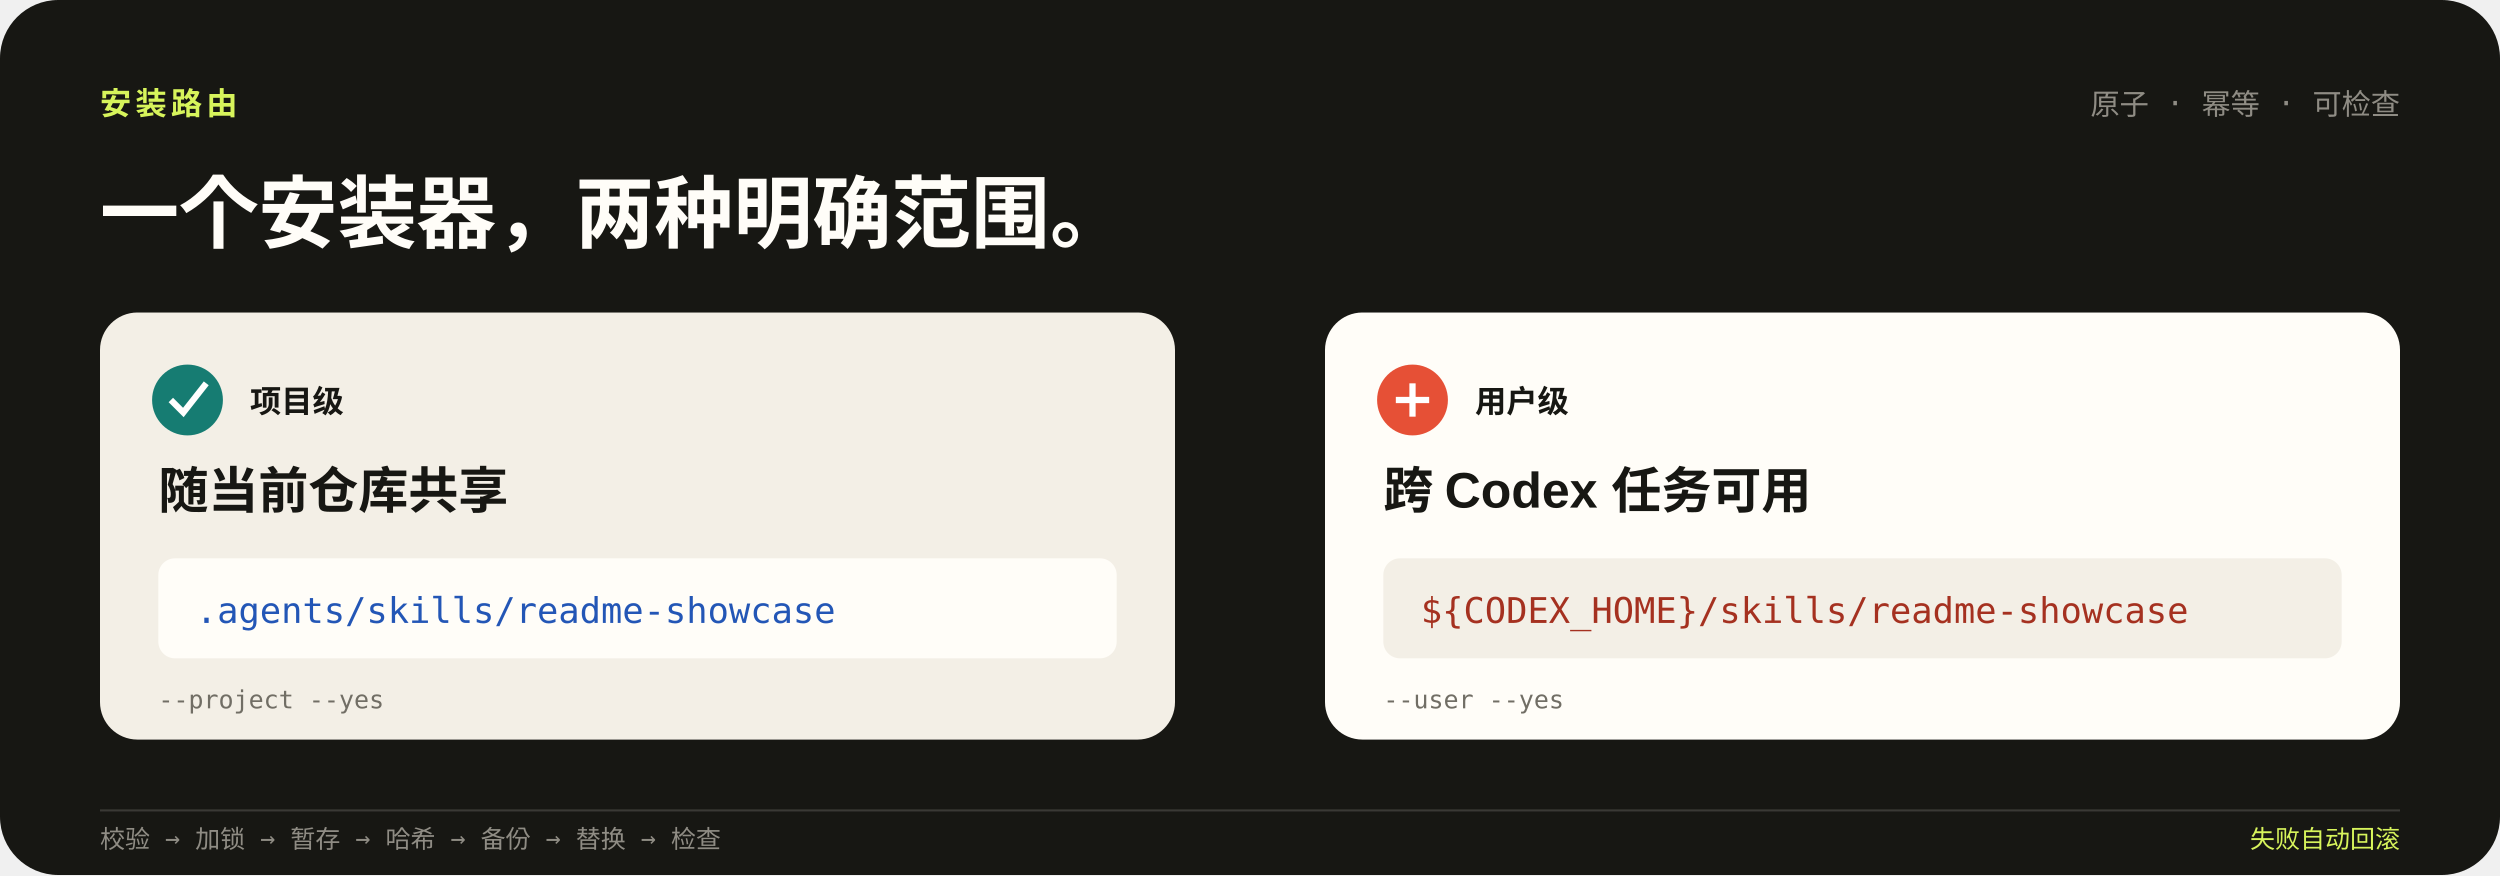
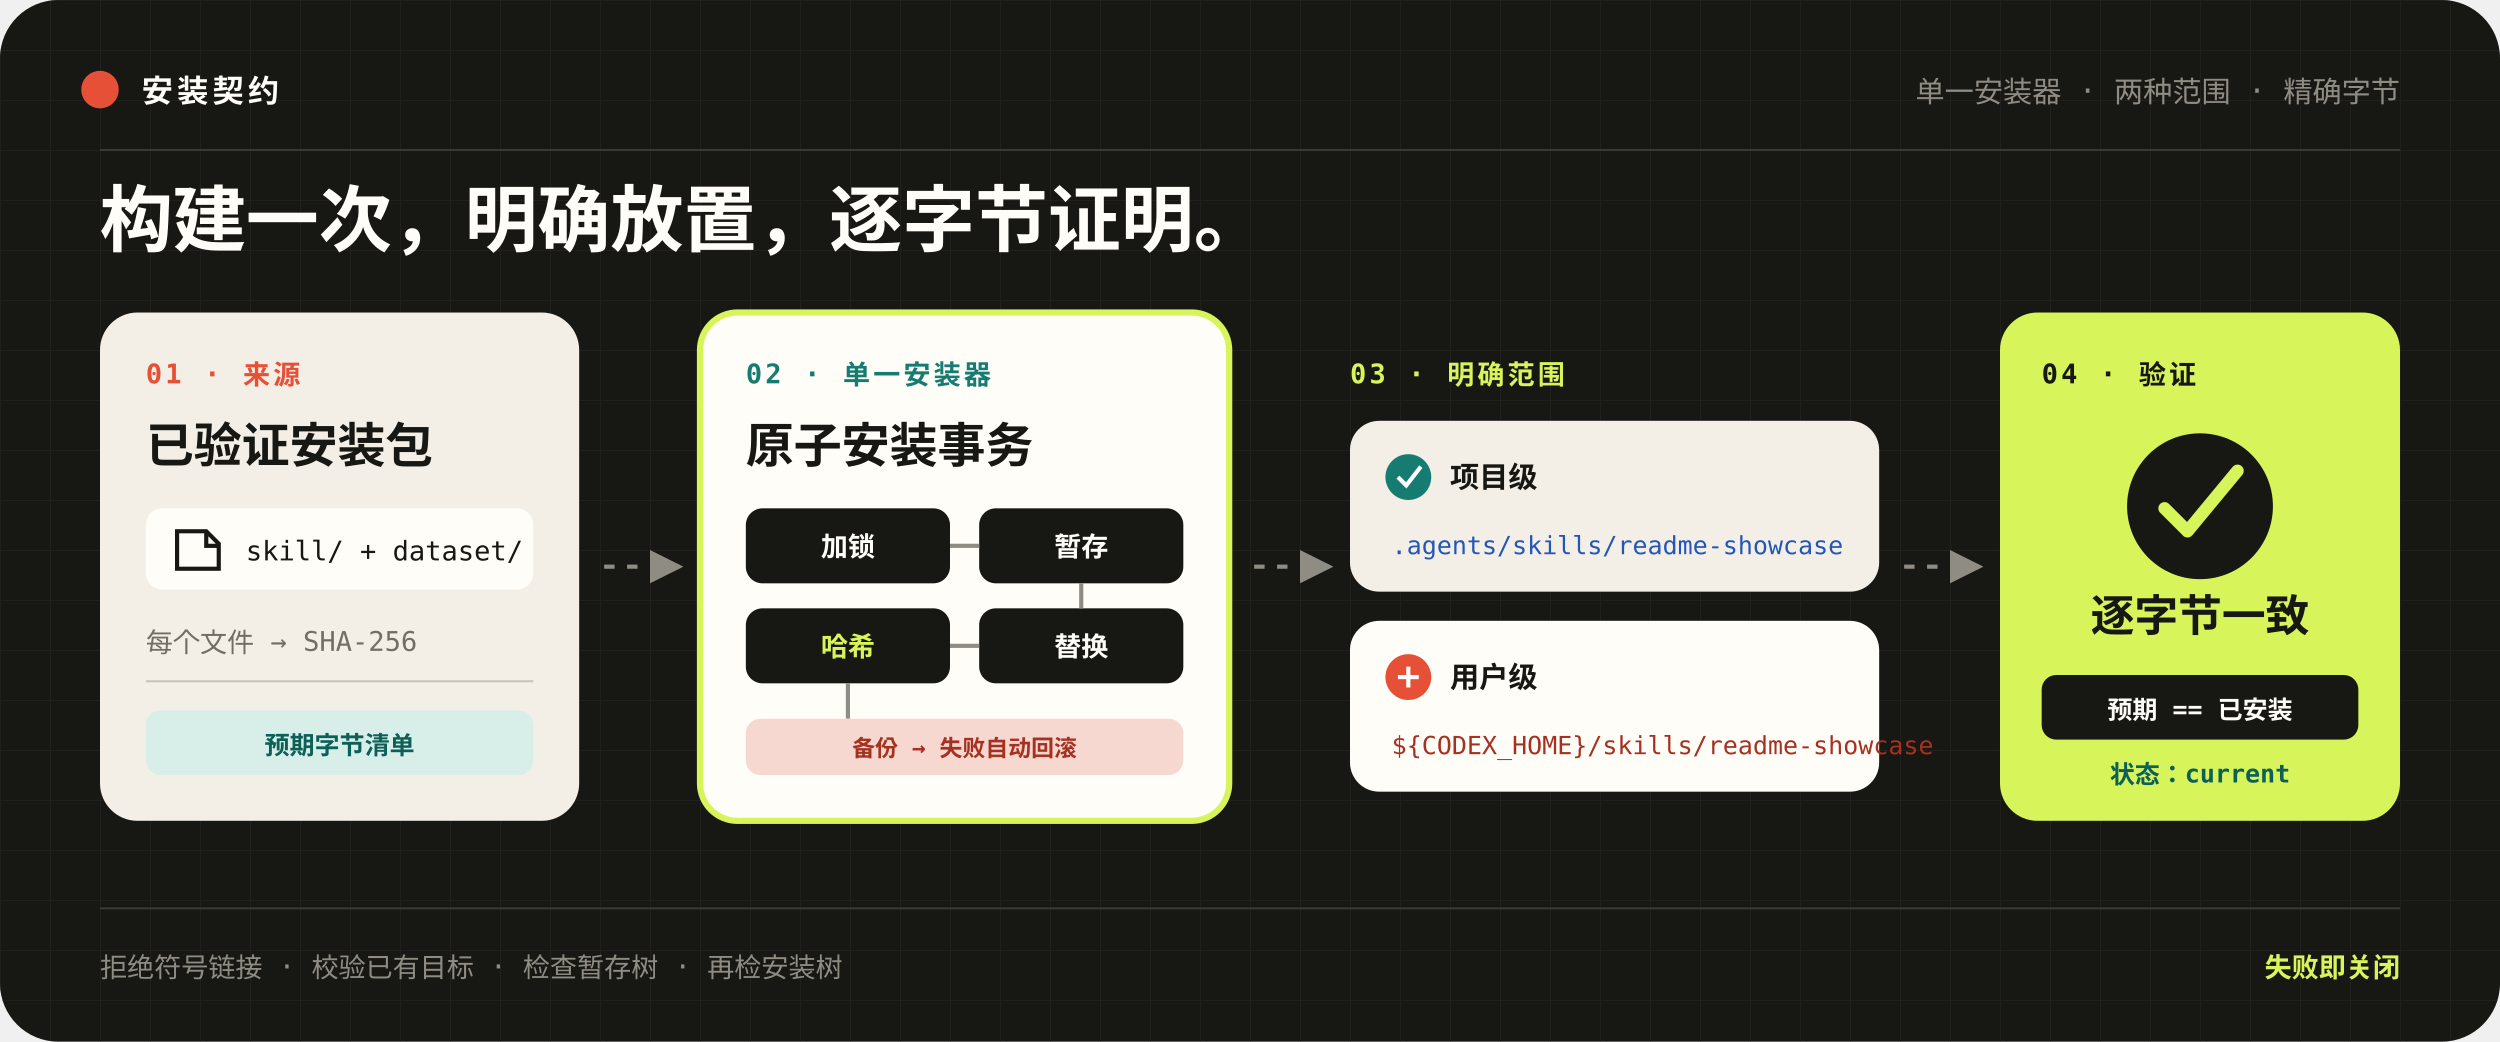
- <svg xmlns="http://www.w3.org/2000/svg" width="1200" height="420" viewBox="0 0 1200 420" role="img" aria-labelledby="title desc" data-readme-language="zh">
-   <rect width="1200" height="420" rx="28" fill="#171713" />
-   <text x="48" y="55" font-family="SFMono-Regular,Menlo,monospace" font-size="15" font-weight="700" letter-spacing="2" fill="#D7F45B">安装路由</text>
-   <text x="1152" y="55" text-anchor="end" font-family="SFMono-Regular,Menlo,monospace" font-size="14" fill="#8F8C84">原子 · 幂等 · 可检查</text>
-   <text x="48" y="116" font-family="-apple-system,BlinkMacSystemFont,Segoe UI,Arial,PingFang SC,sans-serif" font-size="38" font-weight="800" fill="#FFFDF8">一个安装器，两种明确范围。</text>
-   <g transform="translate(48 150)">
-     <rect width="516" height="205" rx="18" fill="#F3EFE6" />
-     <circle cx="42" cy="42" r="17" fill="#167C72" />
-     <path d="m34 42 6 6 11-14" fill="none" stroke="#fff" stroke-width="3" />
-     <text x="72" y="48" font-family="SFMono-Regular,Menlo,monospace" font-size="15" font-weight="700" fill="#171713">项目级</text>
-     <text x="28" y="94" font-family="-apple-system,BlinkMacSystemFont,Segoe UI,Arial,PingFang SC,sans-serif" font-size="24" font-weight="800" fill="#171713">随当前仓库共享</text>
-     <rect x="28" y="118" width="460" height="48" rx="8" fill="#FFFDF8" />
-     <text x="46" y="149" font-family="SFMono-Regular,Menlo,monospace" font-size="17" fill="#2356B6">.agents/skills/readme-showcase</text>
-     <text x="28" y="190" font-family="SFMono-Regular,Menlo,monospace" font-size="12" fill="#716E65">--project --yes</text>
+ <svg xmlns="http://www.w3.org/2000/svg" width="1200" height="500" viewBox="0 0 1200 500" role="img" aria-labelledby="title desc" data-readme-language="zh">
+   <defs>
+     <pattern id="grid" width="24" height="24" patternUnits="userSpaceOnUse">
+       <path d="M24 0H0V24" fill="none" stroke="#2B2A26" stroke-width="1" />
+     </pattern>
+     <marker id="arrow" markerWidth="8" markerHeight="8" refX="7" refY="4" orient="auto">
+       <path d="M0 0 8 4 0 8Z" fill="#8F8C84" />
+     </marker>
+   </defs>
+   <rect width="1200" height="500" rx="28" fill="#171713" />
+   <rect width="1200" height="500" rx="28" fill="url(#grid)" opacity=".5" />
+   <circle cx="48" cy="43" r="9" fill="#E65036" />
+   <text x="68" y="49" font-family="SFMono-Regular,Menlo,monospace" font-size="15" font-weight="700" letter-spacing="2" fill="#FFFDF8">安装契约</text>
+   <text x="1152" y="49" text-anchor="end" font-family="SFMono-Regular,Menlo,monospace" font-size="14" fill="#8F8C84">单一安装器 · 两种范围 · 精确字节</text>
+   <path d="M48 72H1152" stroke="#3A3935" />
+   <text x="48" y="118" font-family="-apple-system,BlinkMacSystemFont,Segoe UI,Arial,PingFang SC,sans-serif" font-size="35" font-weight="800" fill="#FFFDF8">构建一次，明确放置，逐字节证明。</text>
+   <g id="source-contract" transform="translate(48 150)">
+     <rect width="230" height="244" rx="18" fill="#F3EFE6" />
+     <text x="22" y="34" font-family="SFMono-Regular,Menlo,monospace" font-size="13" font-weight="700" letter-spacing="1.5" fill="#E65036">01 · 来源</text>
+     <text x="22" y="72" font-family="-apple-system,BlinkMacSystemFont,Segoe UI,Arial,PingFang SC,sans-serif" font-size="23" font-weight="800" fill="#171713">已验证安装包</text>
+     <g transform="translate(22 94)">
+       <rect width="186" height="39" rx="8" fill="#FFFDF8" />
+       <path d="M15 11h14l6 6v12H15zM29 11v7h6" fill="none" stroke="#171713" stroke-width="2" />
+       <text x="48" y="25" font-family="SFMono-Regular,Menlo,monospace" font-size="13" fill="#171713">skill/ + dataset/</text>
+     </g>
+     <text x="22" y="163" font-family="SFMono-Regular,Menlo,monospace" font-size="13" fill="#716E65">每个文件 → SHA-256</text>
+     <path d="M22 177H208" stroke="#C9C4B9" />
+     <rect x="22" y="191" width="186" height="31" rx="7" fill="#D8EEE9" />
+     <text x="115" y="212" text-anchor="middle" font-family="SFMono-Regular,Menlo,monospace" font-size="12" font-weight="700" fill="#0D6058">预期字节清单</text>
  </g>
-   <g transform="translate(636 150)">
-     <rect width="516" height="205" rx="18" fill="#FFFDF8" />
-     <circle cx="42" cy="42" r="17" fill="#E65036" />
-     <path d="M34 42h16M42 34v16" stroke="#fff" stroke-width="3" />
-     <text x="72" y="48" font-family="SFMono-Regular,Menlo,monospace" font-size="15" font-weight="700" fill="#171713">用户级</text>
-     <text x="28" y="94" font-family="-apple-system,BlinkMacSystemFont,Segoe UI,Arial,PingFang SC,sans-serif" font-size="24" font-weight="800" fill="#171713">跨 Codex 任务可用</text>
-     <rect x="28" y="118" width="460" height="48" rx="8" fill="#F3EFE6" />
-     <text x="46" y="149" font-family="SFMono-Regular,Menlo,monospace" font-size="17" fill="#A53120">${CODEX_HOME}/skills/readme-showcase</text>
-     <text x="28" y="190" font-family="SFMono-Regular,Menlo,monospace" font-size="12" fill="#716E65">--user --yes</text>
+   <path d="M290 272H326" stroke="#8F8C84" stroke-width="2" stroke-dasharray="5 6" marker-end="url(#arrow)" />
+   <g id="atomic-installer" transform="translate(336 150)">
+     <rect width="254" height="244" rx="18" fill="#FFFDF8" stroke="#D7F45B" stroke-width="3" />
+     <text x="22" y="34" font-family="SFMono-Regular,Menlo,monospace" font-size="13" font-weight="700" letter-spacing="1.5" fill="#167C72">02 · 单一安装器</text>
+     <text x="22" y="72" font-family="-apple-system,BlinkMacSystemFont,Segoe UI,Arial,PingFang SC,sans-serif" font-size="23" font-weight="800" fill="#171713">原子安装事务</text>
+     <g font-family="SFMono-Regular,Menlo,monospace" font-size="13" font-weight="700">
+       <rect x="22" y="94" width="98" height="36" rx="8" fill="#171713" />
+       <text x="71" y="117" text-anchor="middle" fill="#FFFDF8">加锁</text>
+       <rect x="134" y="94" width="98" height="36" rx="8" fill="#171713" />
+       <text x="183" y="117" text-anchor="middle" fill="#FFFDF8">暂存</text>
+       <rect x="22" y="142" width="98" height="36" rx="8" fill="#171713" />
+       <text x="71" y="165" text-anchor="middle" fill="#D7F45B">哈希</text>
+       <rect x="134" y="142" width="98" height="36" rx="8" fill="#171713" />
+       <text x="183" y="165" text-anchor="middle" fill="#FFFDF8">替换</text>
+     </g>
+     <path d="M120 112H134M183 130V142M134 160H120M71 178v17" fill="none" stroke="#8F8C84" stroke-width="2" />
+     <rect x="22" y="195" width="210" height="27" rx="7" fill="#F6D8D1" />
+     <text x="127" y="213" text-anchor="middle" font-family="SFMono-Regular,Menlo,monospace" font-size="11" font-weight="700" fill="#A53120">备份 → 失败自动回滚</text>
  </g>
-   <path d="M48 389H1152" stroke="#3A3935" />
-   <text x="48" y="407" font-family="SFMono-Regular,Menlo,monospace" font-size="12" fill="#8F8C84">校验 → 加锁 → 暂存 → 哈希 → 备份 → 替换 → 检查</text>
-   <text x="1152" y="407" text-anchor="end" font-family="SFMono-Regular,Menlo,monospace" font-size="12" fill="#D7F45B">失败自动回滚</text>
+   <path d="M602 272H638" stroke="#8F8C84" stroke-width="2" stroke-dasharray="5 6" marker-end="url(#arrow)" />
+   <g id="scope-choice" transform="translate(648 150)">
+     <text x="0" y="34" font-family="SFMono-Regular,Menlo,monospace" font-size="13" font-weight="700" letter-spacing="1.5" fill="#D7F45B">03 · 明确范围</text>
+     <rect y="52" width="254" height="82" rx="14" fill="#F3EFE6" />
+     <circle cx="28" cy="79" r="11" fill="#167C72" />
+     <path d="m23 79 4 4 7-9" fill="none" stroke="#fff" stroke-width="2" />
+     <text x="48" y="84" font-family="SFMono-Regular,Menlo,monospace" font-size="14" font-weight="700" fill="#171713">项目级</text>
+     <text x="20" y="116" font-family="SFMono-Regular,Menlo,monospace" font-size="12" fill="#2356B6">.agents/skills/readme-showcase</text>
+     <rect y="148" width="254" height="82" rx="14" fill="#FFFDF8" />
+     <circle cx="28" cy="175" r="11" fill="#E65036" />
+     <path d="M23 175h10M28 170v10" stroke="#fff" stroke-width="2" />
+     <text x="48" y="180" font-family="SFMono-Regular,Menlo,monospace" font-size="14" font-weight="700" fill="#171713">用户级</text>
+     <text x="20" y="212" font-family="SFMono-Regular,Menlo,monospace" font-size="12" fill="#A53120">${CODEX_HOME}/skills/readme-showcase</text>
+   </g>
+   <path d="M914 272H950" stroke="#8F8C84" stroke-width="2" stroke-dasharray="5 6" marker-end="url(#arrow)" />
+   <g id="exact-byte-gate" transform="translate(960 150)">
+     <rect width="192" height="244" rx="18" fill="#D7F45B" />
+     <text x="20" y="34" font-family="SFMono-Regular,Menlo,monospace" font-size="13" font-weight="700" letter-spacing="1.5" fill="#171713">04 · 验证</text>
+     <circle cx="96" cy="93" r="35" fill="#171713" />
+     <path d="m79 94 11 11 24-29" fill="none" stroke="#D7F45B" stroke-width="6" stroke-linecap="round" stroke-linejoin="round" />
+     <text x="96" y="153" text-anchor="middle" font-family="-apple-system,BlinkMacSystemFont,Segoe UI,Arial,PingFang SC,sans-serif" font-size="21" font-weight="800" fill="#171713">逐字节一致</text>
+     <rect x="20" y="174" width="152" height="31" rx="7" fill="#171713" />
+     <text x="96" y="195" text-anchor="middle" font-family="SFMono-Regular,Menlo,monospace" font-size="12" font-weight="700" fill="#FFFDF8">预期 == 已安装</text>
+     <text x="96" y="226" text-anchor="middle" font-family="SFMono-Regular,Menlo,monospace" font-size="12" font-weight="700" fill="#0D6058">状态：current</text>
+   </g>
+   <path d="M48 436H1152" stroke="#3A3935" />
+   <text x="48" y="469" font-family="SFMono-Regular,Menlo,monospace" font-size="13" fill="#8F8C84">拒绝符号链接 · 校验已有目标 · 检查暂存树 · 再检安装树</text>
+   <text x="1152" y="469" text-anchor="end" font-family="SFMono-Regular,Menlo,monospace" font-size="13" font-weight="700" fill="#D7F45B">失败即关闭</text>
</svg>
